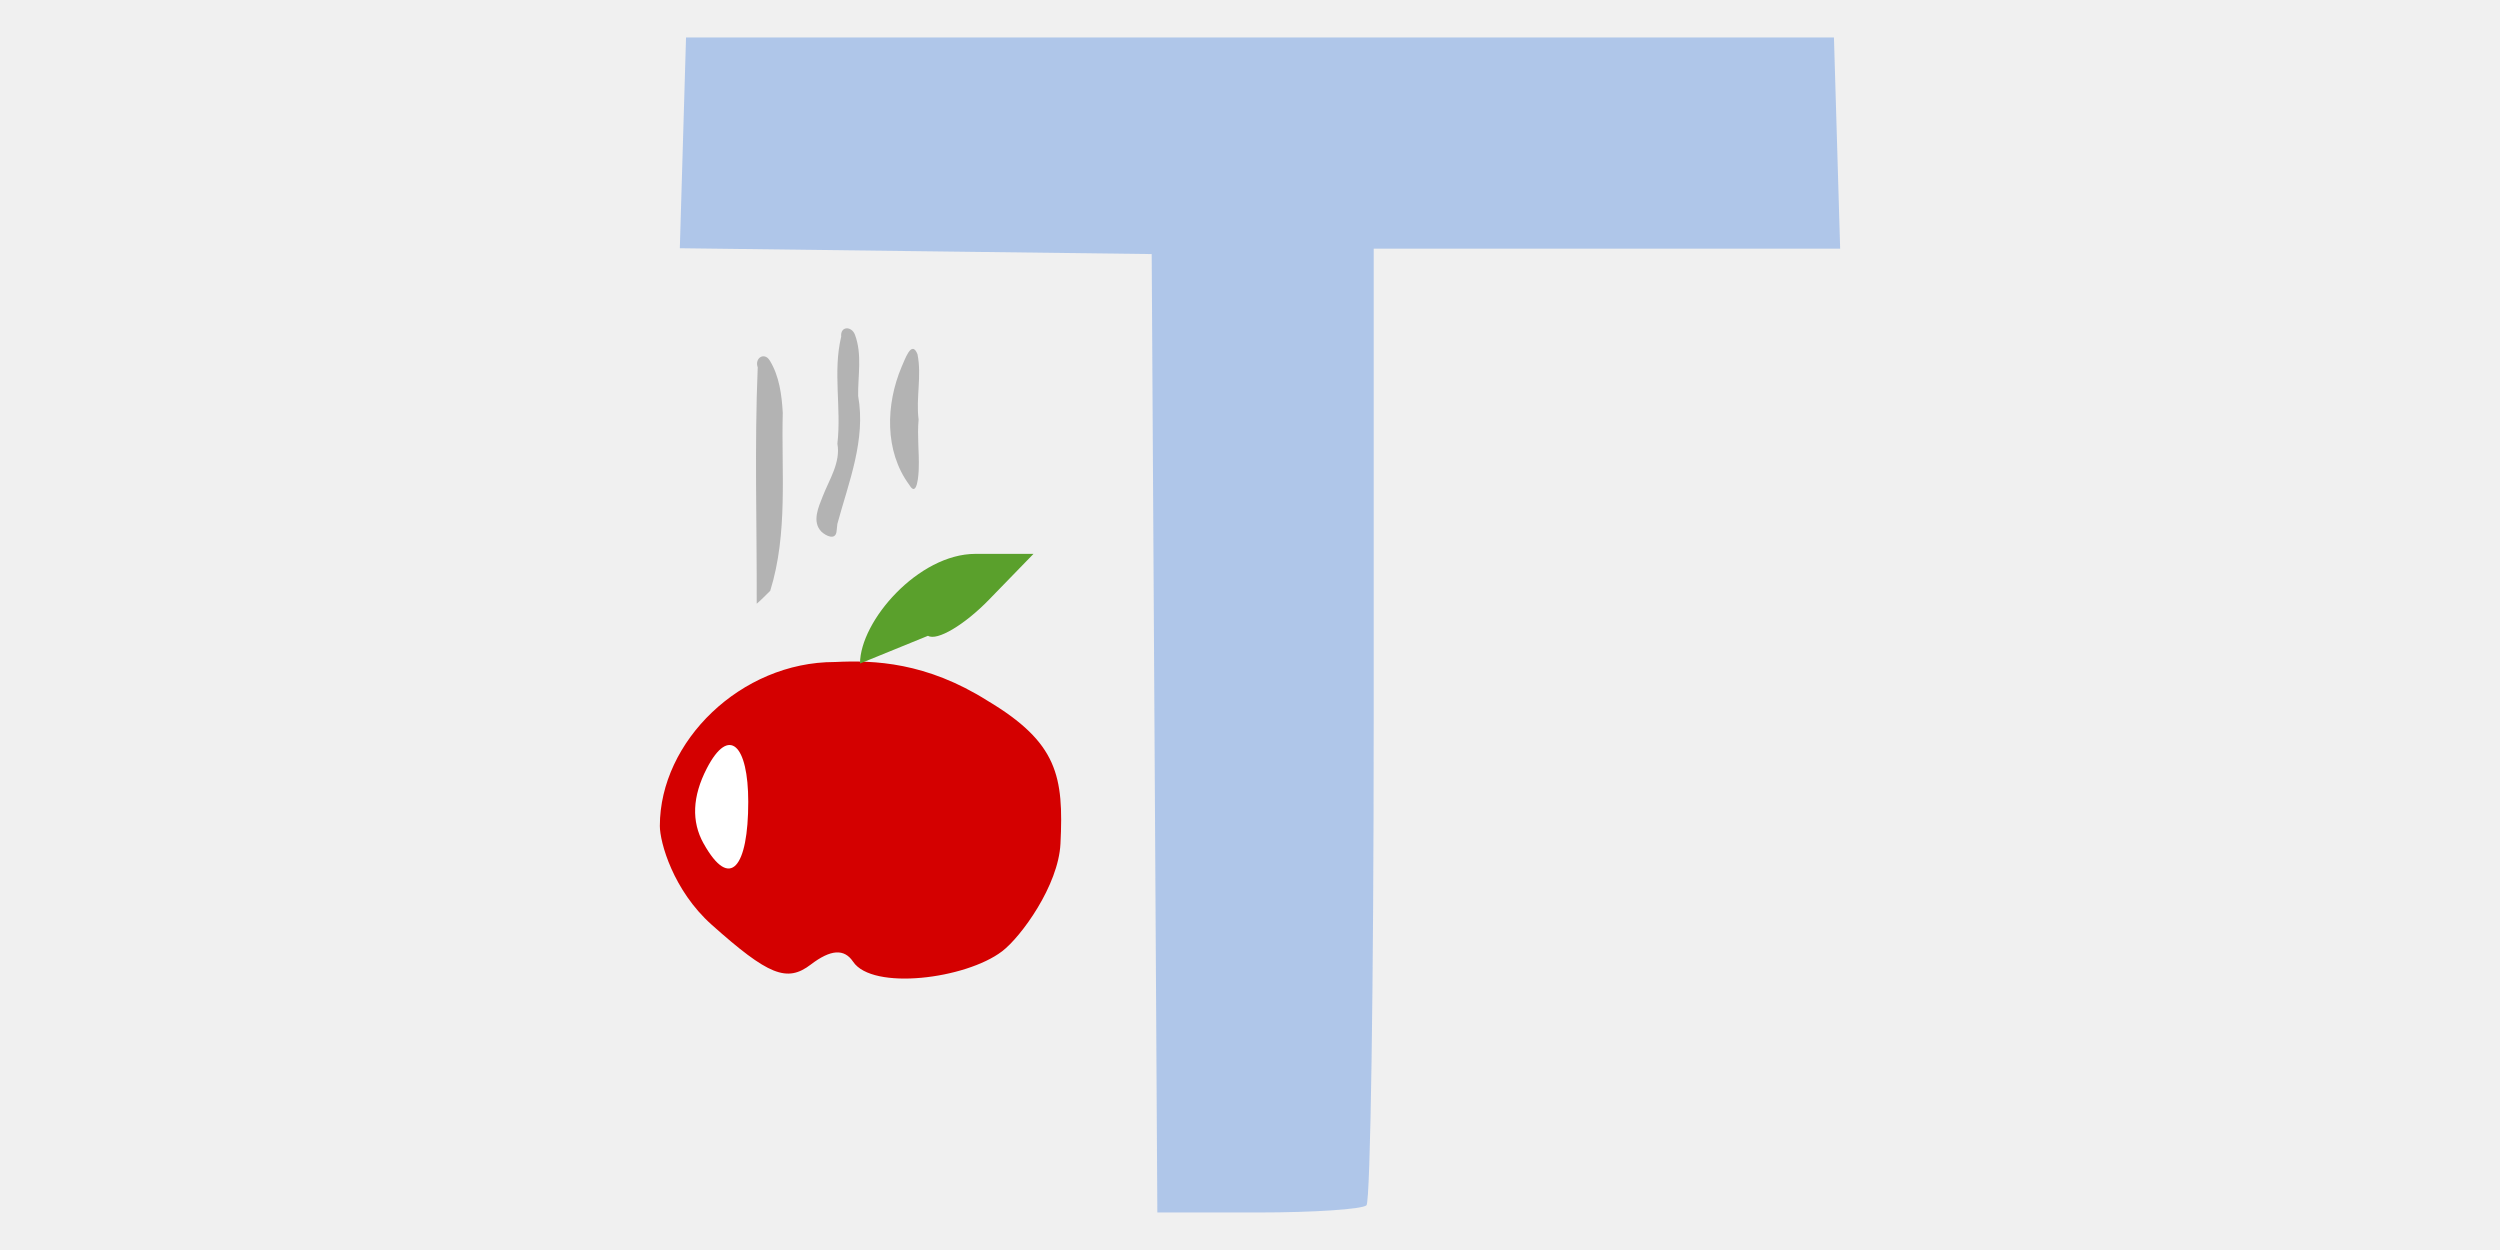
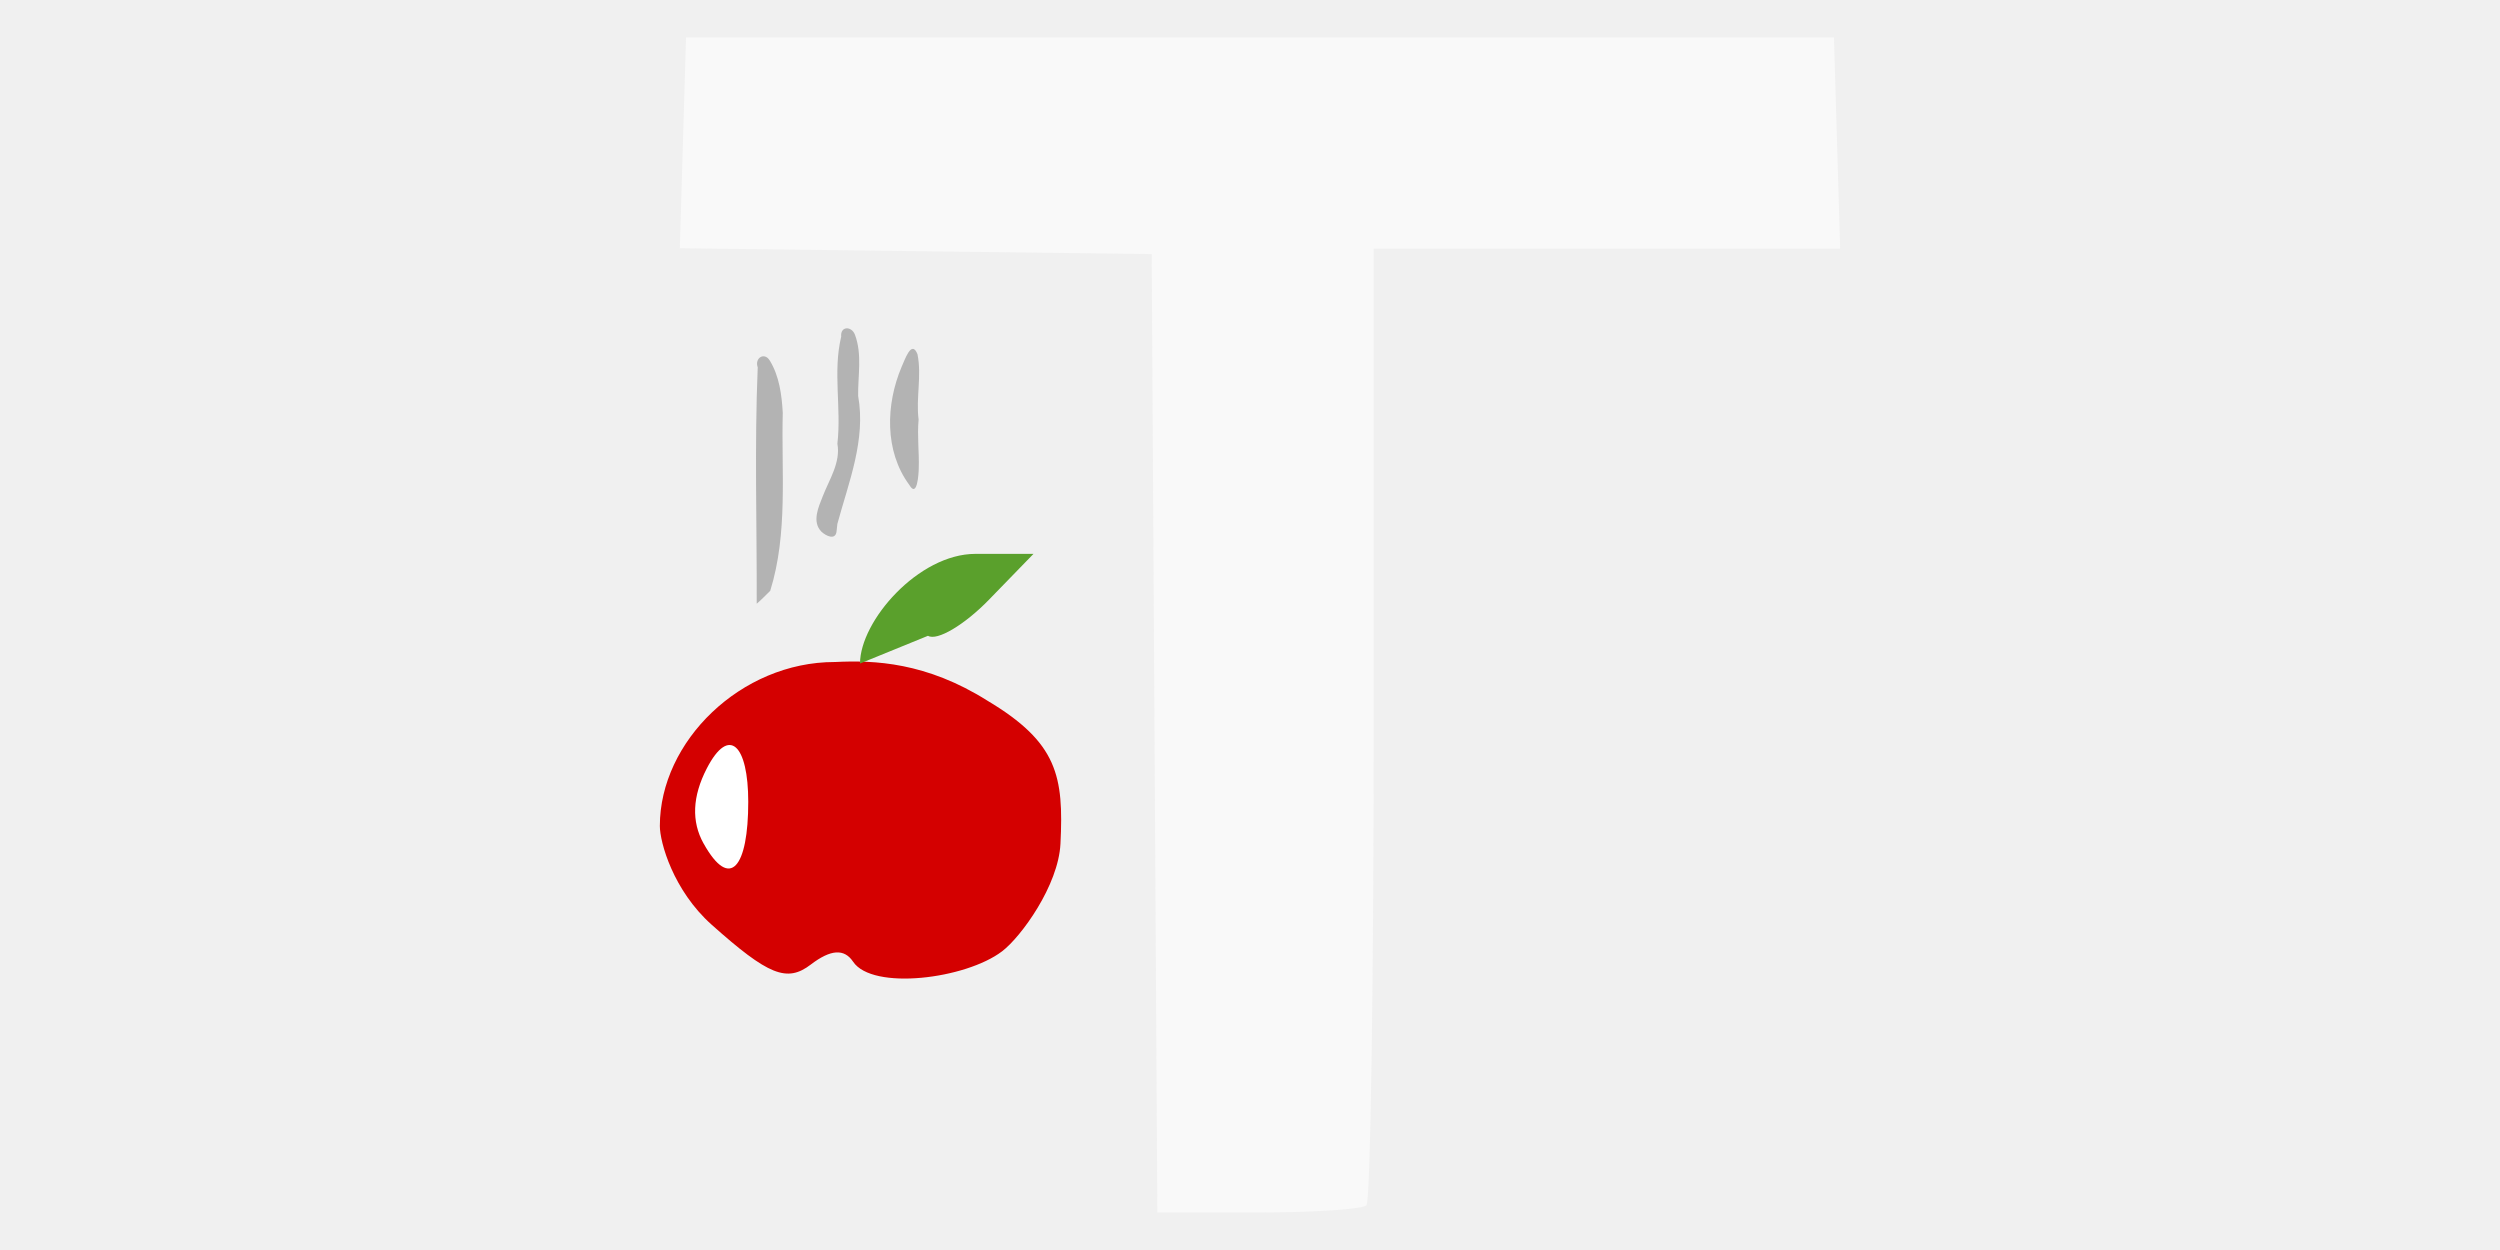
<svg xmlns="http://www.w3.org/2000/svg" width="1000" height="500" id="svg2" version="1.1">
  <defs id="defs4" />
  <g id="layer1" transform="translate(0,-552.3608)">
    <g id="g3008" transform="matrix(2.773883,0,0,2.773883,254.2312,-1870.555)">
      <g transform="matrix(2.769428,0,0,2.679018,-221.2338,-274.4212)" id="g3076">
        <path style="fill:#d40000" d="m 90.25,464.11 c -4.883,0 -9.102,4.276 -9.102,8.825 0,0.882 0.697,3.47 2.696,5.314 2.953,2.724 3.92,3.127 5.16,2.148 1.038,-0.82 1.743,-0.87 2.206,-0.156 1.015,1.563 5.863,0.933 7.758,-0.559 0.988,-0.777 2.933,-3.539 3.04,-5.792 0.172,-3.624 -0.137,-5.436 -3.798,-7.695 -3.183,-2.073 -5.891,-2.193 -7.961,-2.084 z" id="path3068" />
        <path style="fill:#5aa02c" d="m 95.11,462.699 c 0.47,0.291 1.898,-0.583 3.174,-1.941 l 2.32,-2.469 h -3.019 c -2.982,0 -6.014,3.627 -6.014,5.902" id="path3059" />
        <path style="fill:#ffffff" d="m 83.424,473.877 c -0.637,-1.18 -0.584,-2.532 0.169,-4.04 1.16,-2.322 2.158,-1.267 2.158,1.801 0,3.492 -0.934,4.818 -2.326,2.239 z" id="path3057" />
      </g>
      <path id="path3008" d="m 40.813,933.99 c -0.401,-3.135 0.471,-6.324 -0.162,-9.437 -0.87,-2.206 -1.863,0.932 -2.299,1.85 -2.273,5.388 -2.483,12.127 1.122,16.998 1.133,1.959 1.349,-1.539 1.362,-2.458 0.072,-2.318 -0.24,-4.64 -0.024,-6.954 z M 29.101,949.01 c 1.627,-5.992 4.134,-12.119 2.993,-18.439 -0.041,-2.932 0.602,-6.007 -0.46,-8.826 -0.471,-1.276 -2.135,-1.274 -1.985,0.278 -1.22,5.071 0.048,10.297 -0.547,15.423 0.492,2.719 -1.181,5.183 -2.121,7.616 -0.61,1.551 -1.572,3.64 -0.197,5.066 0.662,0.641 2.055,1.298 2.198,-0.028 0.039,-0.363 0.079,-0.726 0.118,-1.089 z m -9.682,9.654 c 2.579,-8.315 1.584,-17.109 1.805,-25.669 -0.146,-2.57 -0.496,-5.274 -1.859,-7.509 -0.789,-1.315 -2.235,-0.379 -1.752,0.961 -0.473,11.358 -0.11,22.727 -0.145,34.09 0.685,-0.588 1.307,-1.243 1.952,-1.873 z" style="fill:#b3b3b3" />
-       <path id="path3061" d="m 105.397,1047.278 c 0.573,-0.573 1.041,-31.844 1.041,-69.493 v -68.452 h 33.632 33.632 l -0.447,-15.226 -0.447,-15.226 H 90.041 7.275 l -0.447,15.195 -0.447,15.195 34.022,0.421 34.022,0.421 0.407,69.102 0.407,69.102 h 14.559 c 8.007,0 15.028,-0.468 15.6,-1.041 z" style="fill:#afc6e9" />
+       <path id="path3061" d="m 105.397,1047.278 c 0.573,-0.573 1.041,-31.844 1.041,-69.493 v -68.452 h 33.632 33.632 l -0.447,-15.226 -0.447,-15.226 H 90.041 7.275 l -0.447,15.195 -0.447,15.195 34.022,0.421 34.022,0.421 0.407,69.102 0.407,69.102 h 14.559 c 8.007,0 15.028,-0.468 15.6,-1.041 z" style="fill:#f9f9f9" />
    </g>
    <flowRoot xml:space="preserve" id="flowRoot3000" style="font-style:normal;font-variant:normal;font-weight:normal;font-stretch:normal;line-height:0.01%;font-family:Arial;-inkscape-font-specification:Arial;letter-spacing:0px;word-spacing:0px;fill:#000000;fill-opacity:1;stroke:none">
      <flowRegion id="flowRegion3002">
        <rect id="rect3004" width="0" height="11.429" x="660" y="592.362" />
      </flowRegion>
      <flowPara id="flowPara3006" style="font-size:11px;line-height:1.25"> </flowPara>
    </flowRoot>
  </g>
</svg>
